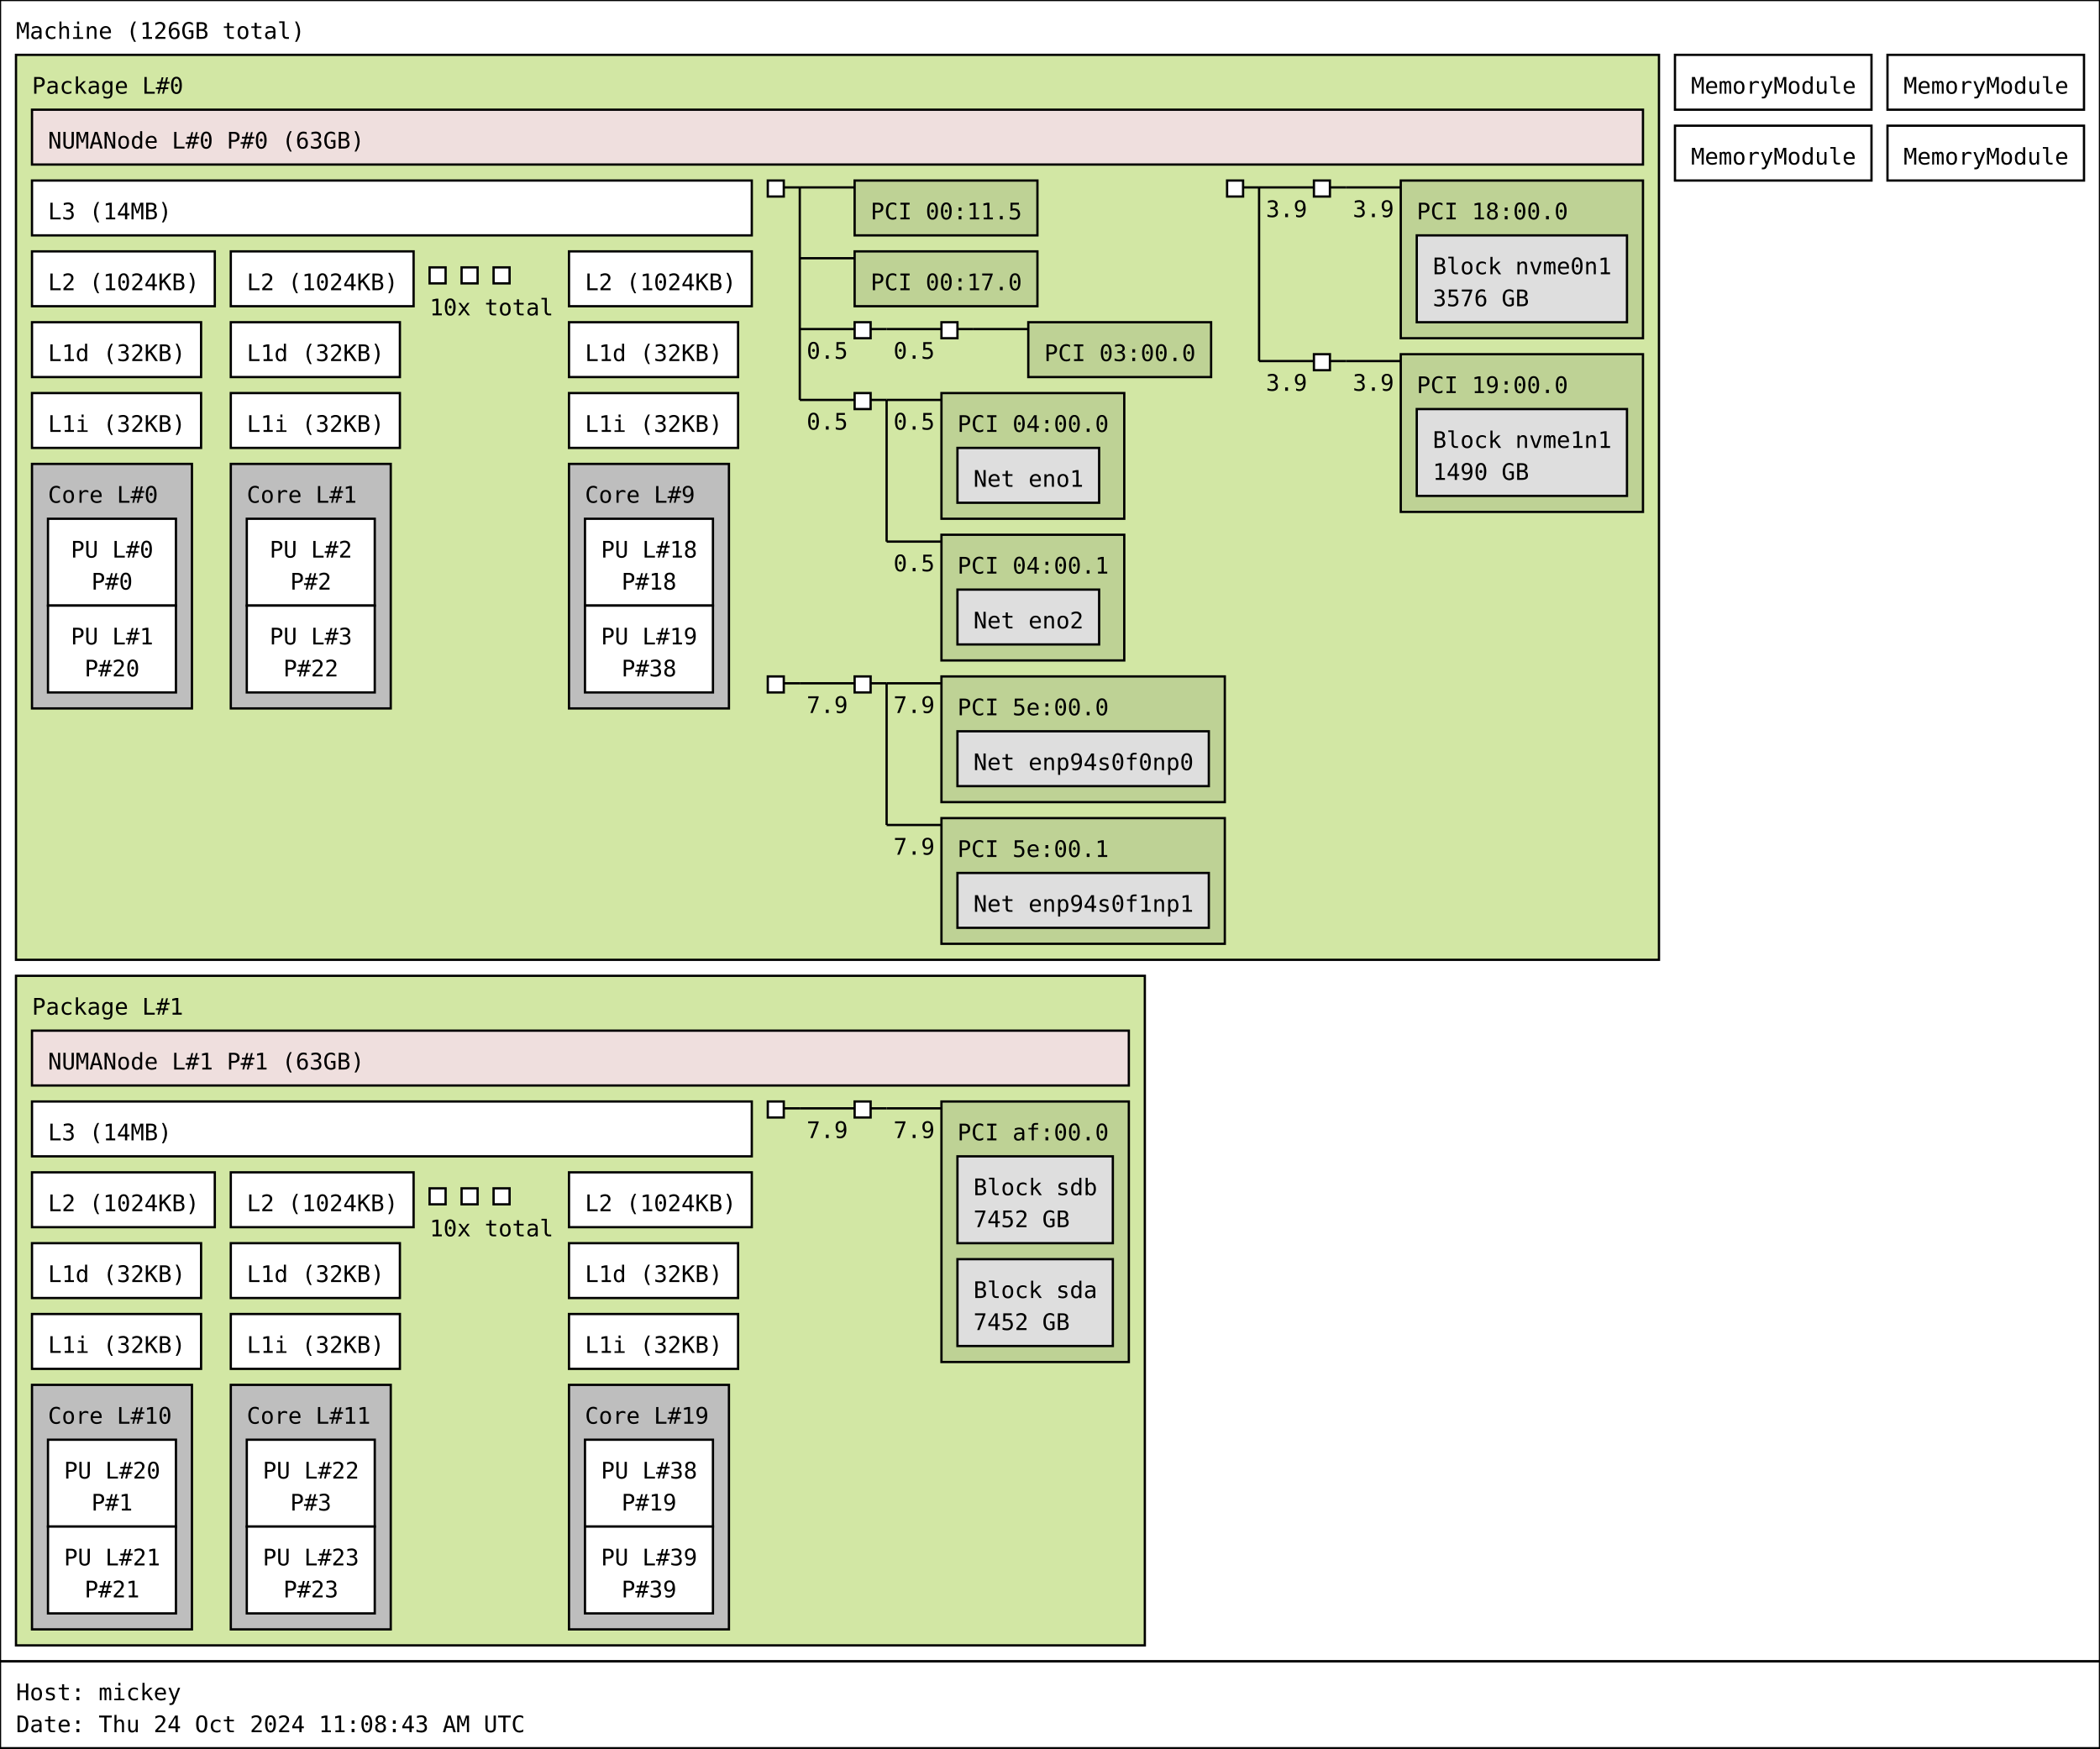
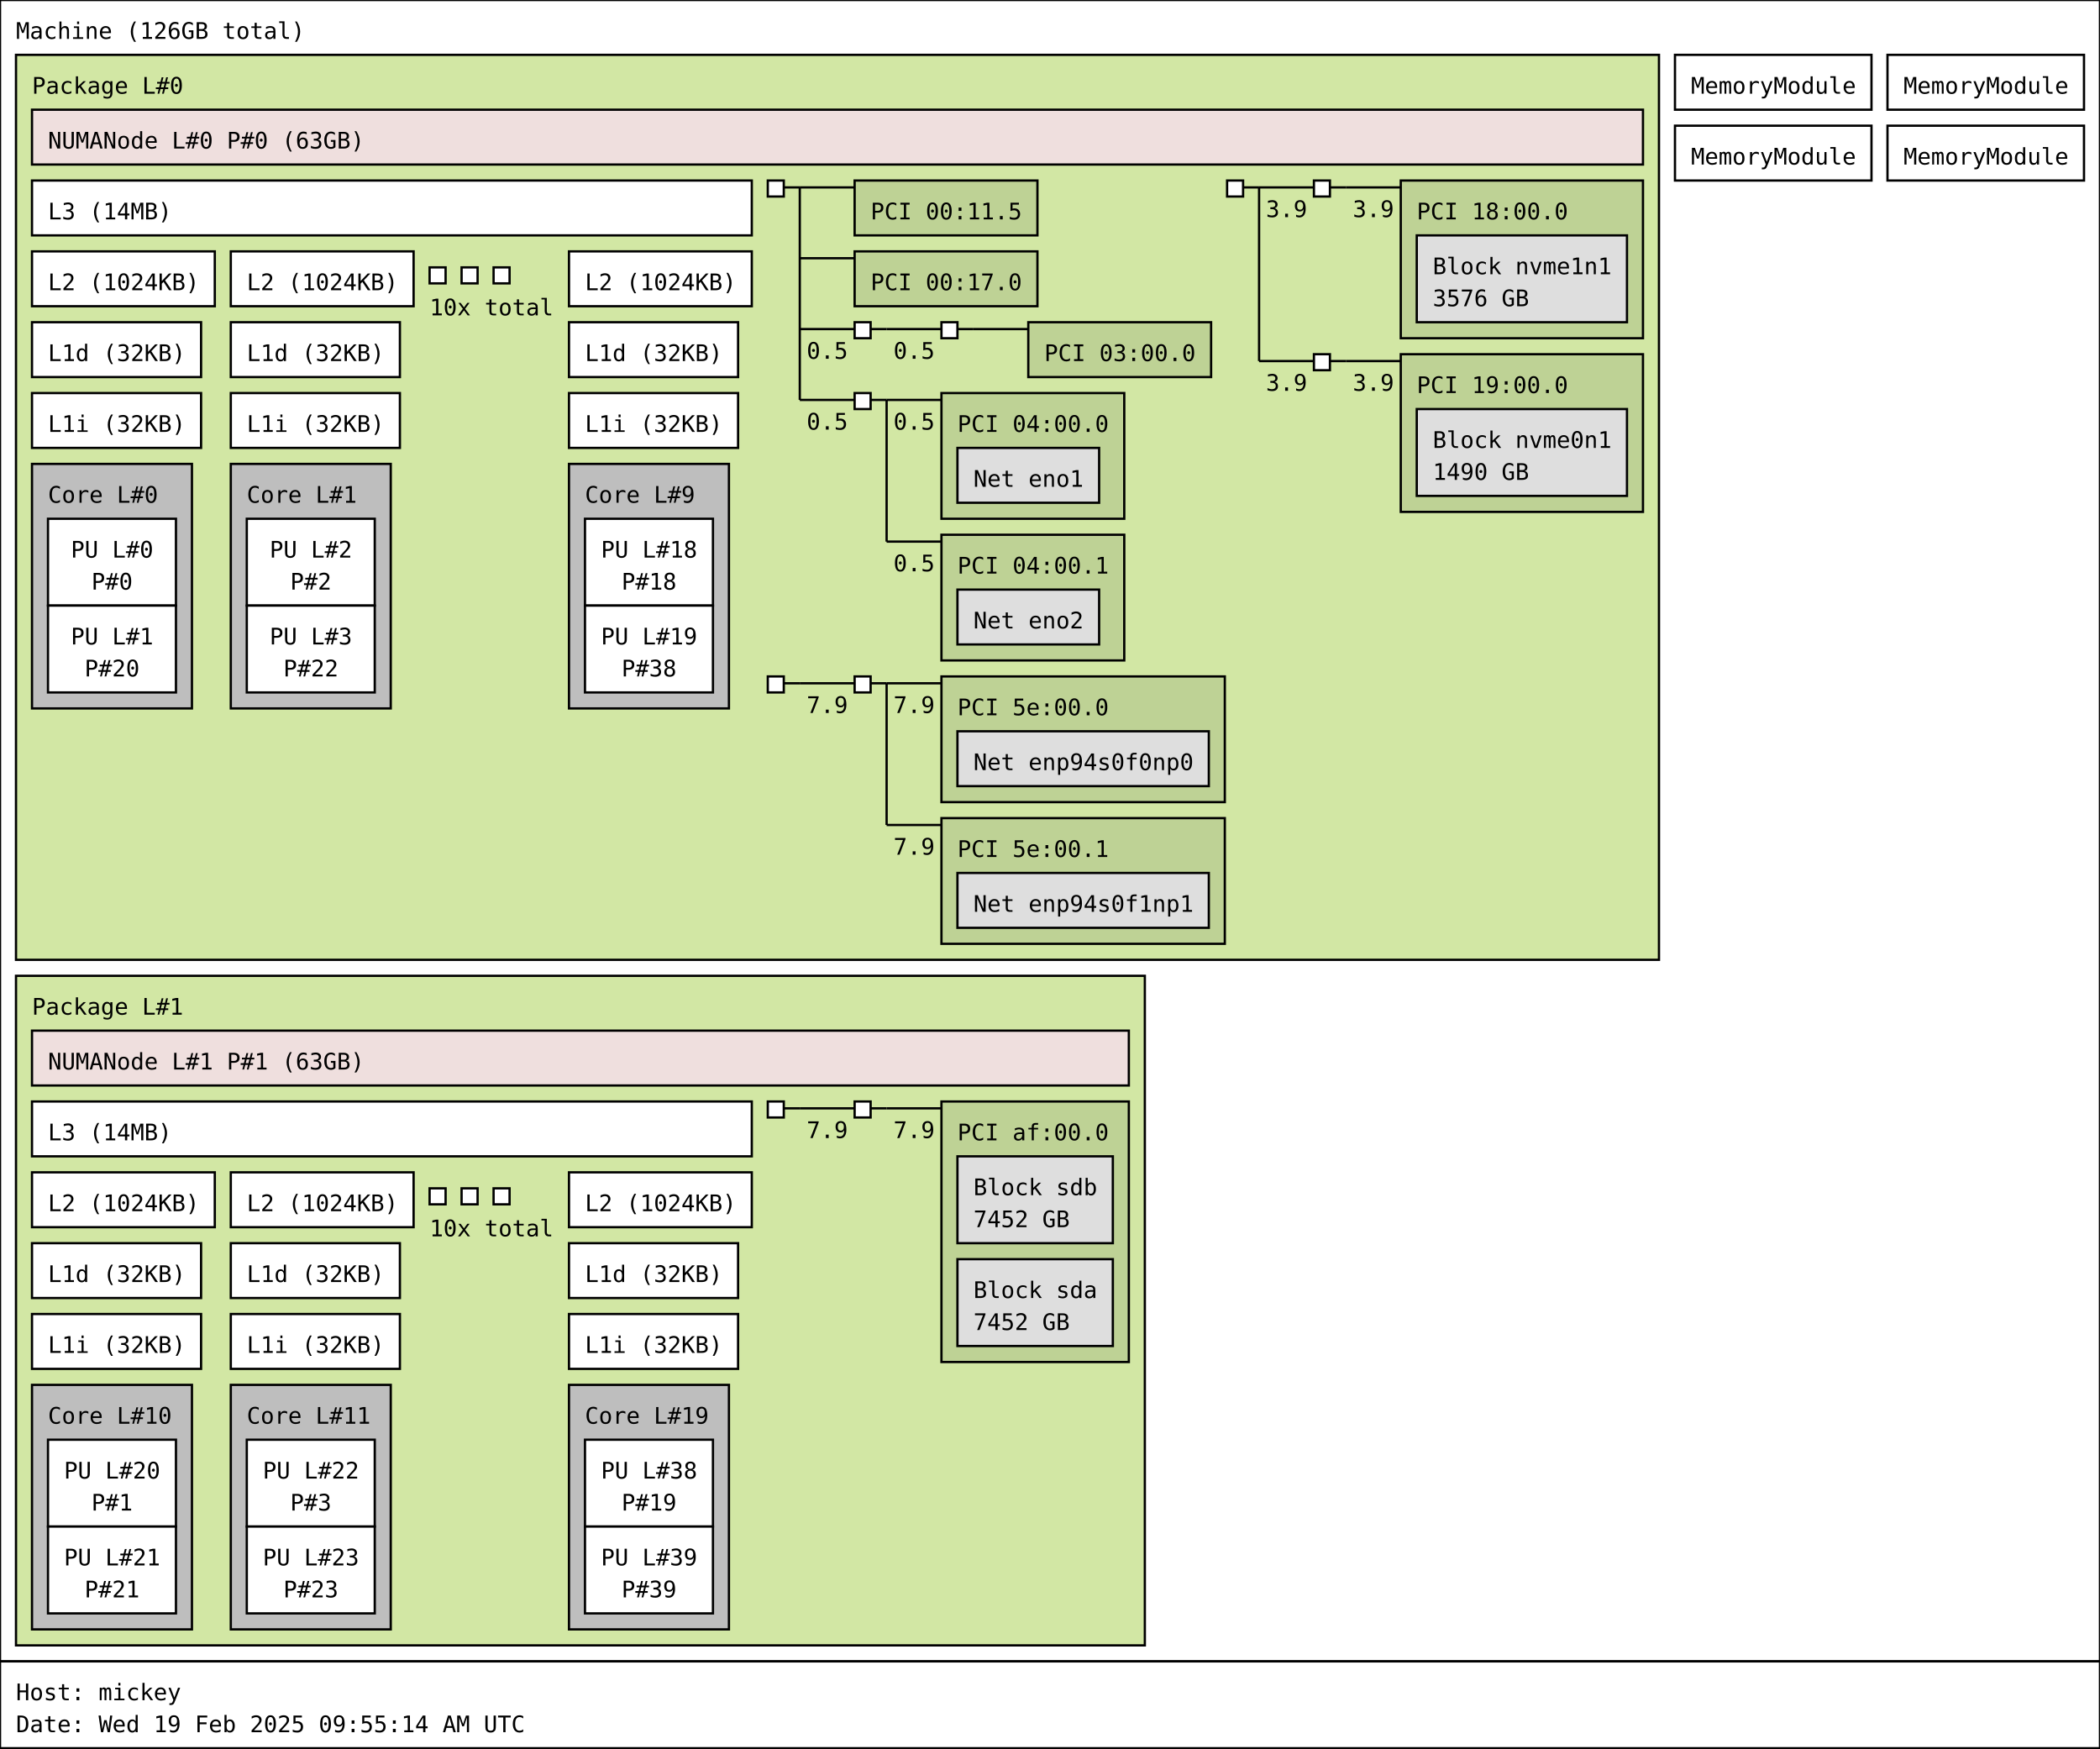
<svg xmlns="http://www.w3.org/2000/svg" width="919px" height="765px" viewBox="0 0 919px 765px" version="1.1">
  <rect id="Machine_0_rect" class="Machine" x="0" y="0" width="919" height="727" fill="rgb(255,255,255)" stroke="rgb(0,0,0)" stroke-width="1" />
  <text id="Machine_0_text" class="Machine" font-family="Monospace" x="7" y="17" fill="rgb(0,0,0)" font-size="10px">Machine (126GB total)</text>
  <rect id="Package_0_rect" class="Package" x="7" y="24" width="719" height="396" fill="rgb(210,231,164)" stroke="rgb(0,0,0)" stroke-width="1" />
  <text id="Package_0_text" class="Package" font-family="Monospace" x="14" y="41" fill="rgb(0,0,0)" font-size="10px">Package L#0</text>
  <rect id="L3_0_rect" class="L3" x="14" y="79" width="315" height="24" fill="rgb(255,255,255)" stroke="rgb(0,0,0)" stroke-width="1" />
  <text id="L3_0_text" class="L3" font-family="Monospace" x="21" y="96" fill="rgb(0,0,0)" font-size="10px">L3 (14MB)</text>
  <rect id="L2_0_rect" class="L2" x="14" y="110" width="80" height="24" fill="rgb(255,255,255)" stroke="rgb(0,0,0)" stroke-width="1" />
  <text id="L2_0_text" class="L2" font-family="Monospace" x="21" y="127" fill="rgb(0,0,0)" font-size="10px">L2 (1024KB)</text>
  <rect id="L1d_0_rect" class="L1d" x="14" y="141" width="74" height="24" fill="rgb(255,255,255)" stroke="rgb(0,0,0)" stroke-width="1" />
  <text id="L1d_0_text" class="L1d" font-family="Monospace" x="21" y="158" fill="rgb(0,0,0)" font-size="10px">L1d (32KB)</text>
  <rect id="L1i_0_rect" class="L1i" x="14" y="172" width="74" height="24" fill="rgb(255,255,255)" stroke="rgb(0,0,0)" stroke-width="1" />
  <text id="L1i_0_text" class="L1i" font-family="Monospace" x="21" y="189" fill="rgb(0,0,0)" font-size="10px">L1i (32KB)</text>
  <rect id="Core_0_rect" class="Core" x="14" y="203" width="70" height="107" fill="rgb(190,190,190)" stroke="rgb(0,0,0)" stroke-width="1" />
  <text id="Core_0_text" class="Core" font-family="Monospace" x="21" y="220" fill="rgb(0,0,0)" font-size="10px">Core L#0</text>
  <rect id="PU_0_rect" class="PU" x="21" y="227" width="56" height="38" fill="rgb(255,255,255)" stroke="rgb(0,0,0)" stroke-width="1" />
  <text id="PU_0_text" class="PU" font-family="Monospace" x="31" y="244" fill="rgb(0,0,0)" font-size="10px">PU L#0</text>
  <text id="PU_0_text_1" class="PU" font-family="Monospace" x="40" y="258" fill="rgb(0,0,0)" font-size="10px">P#0</text>
  <rect id="PU_1_rect" class="PU" x="21" y="265" width="56" height="38" fill="rgb(255,255,255)" stroke="rgb(0,0,0)" stroke-width="1" />
  <text id="PU_1_text" class="PU" font-family="Monospace" x="31" y="282" fill="rgb(0,0,0)" font-size="10px">PU L#1</text>
  <text id="PU_1_text_1" class="PU" font-family="Monospace" x="37" y="296" fill="rgb(0,0,0)" font-size="10px">P#20</text>
  <rect id="L2_1_rect" class="L2" x="101" y="110" width="80" height="24" fill="rgb(255,255,255)" stroke="rgb(0,0,0)" stroke-width="1" />
  <text id="L2_1_text" class="L2" font-family="Monospace" x="108" y="127" fill="rgb(0,0,0)" font-size="10px">L2 (1024KB)</text>
  <rect id="L1d_1_rect" class="L1d" x="101" y="141" width="74" height="24" fill="rgb(255,255,255)" stroke="rgb(0,0,0)" stroke-width="1" />
  <text id="L1d_1_text" class="L1d" font-family="Monospace" x="108" y="158" fill="rgb(0,0,0)" font-size="10px">L1d (32KB)</text>
  <rect id="L1i_1_rect" class="L1i" x="101" y="172" width="74" height="24" fill="rgb(255,255,255)" stroke="rgb(0,0,0)" stroke-width="1" />
  <text id="L1i_1_text" class="L1i" font-family="Monospace" x="108" y="189" fill="rgb(0,0,0)" font-size="10px">L1i (32KB)</text>
  <rect id="Core_1_rect" class="Core" x="101" y="203" width="70" height="107" fill="rgb(190,190,190)" stroke="rgb(0,0,0)" stroke-width="1" />
  <text id="Core_1_text" class="Core" font-family="Monospace" x="108" y="220" fill="rgb(0,0,0)" font-size="10px">Core L#1</text>
  <rect id="PU_2_rect" class="PU" x="108" y="227" width="56" height="38" fill="rgb(255,255,255)" stroke="rgb(0,0,0)" stroke-width="1" />
  <text id="PU_2_text" class="PU" font-family="Monospace" x="118" y="244" fill="rgb(0,0,0)" font-size="10px">PU L#2</text>
  <text id="PU_2_text_1" class="PU" font-family="Monospace" x="127" y="258" fill="rgb(0,0,0)" font-size="10px">P#2</text>
  <rect id="PU_3_rect" class="PU" x="108" y="265" width="56" height="38" fill="rgb(255,255,255)" stroke="rgb(0,0,0)" stroke-width="1" />
  <text id="PU_3_text" class="PU" font-family="Monospace" x="118" y="282" fill="rgb(0,0,0)" font-size="10px">PU L#3</text>
  <text id="PU_3_text_1" class="PU" font-family="Monospace" x="124" y="296" fill="rgb(0,0,0)" font-size="10px">P#22</text>
  <rect id="L2_2_rect" class="L2" x="188" y="117" width="7" height="7" fill="rgb(255,255,255)" stroke="rgb(0,0,0)" stroke-width="1" />
  <rect id="L2_2_rect" class="L2" x="202" y="117" width="7" height="7" fill="rgb(255,255,255)" stroke="rgb(0,0,0)" stroke-width="1" />
  <rect id="L2_2_rect" class="L2" x="216" y="117" width="7" height="7" fill="rgb(255,255,255)" stroke="rgb(0,0,0)" stroke-width="1" />
  <text id="L2_2_text" class="L2" font-family="Monospace" x="188" y="138" fill="rgb(0,0,0)" font-size="10px">10x total</text>
  <rect id="L2_9_rect" class="L2" x="249" y="110" width="80" height="24" fill="rgb(255,255,255)" stroke="rgb(0,0,0)" stroke-width="1" />
  <text id="L2_9_text" class="L2" font-family="Monospace" x="256" y="127" fill="rgb(0,0,0)" font-size="10px">L2 (1024KB)</text>
  <rect id="L1d_9_rect" class="L1d" x="249" y="141" width="74" height="24" fill="rgb(255,255,255)" stroke="rgb(0,0,0)" stroke-width="1" />
  <text id="L1d_9_text" class="L1d" font-family="Monospace" x="256" y="158" fill="rgb(0,0,0)" font-size="10px">L1d (32KB)</text>
  <rect id="L1i_9_rect" class="L1i" x="249" y="172" width="74" height="24" fill="rgb(255,255,255)" stroke="rgb(0,0,0)" stroke-width="1" />
  <text id="L1i_9_text" class="L1i" font-family="Monospace" x="256" y="189" fill="rgb(0,0,0)" font-size="10px">L1i (32KB)</text>
  <rect id="Core_9_rect" class="Core" x="249" y="203" width="70" height="107" fill="rgb(190,190,190)" stroke="rgb(0,0,0)" stroke-width="1" />
  <text id="Core_9_text" class="Core" font-family="Monospace" x="256" y="220" fill="rgb(0,0,0)" font-size="10px">Core L#9</text>
  <rect id="PU_18_rect" class="PU" x="256" y="227" width="56" height="38" fill="rgb(255,255,255)" stroke="rgb(0,0,0)" stroke-width="1" />
  <text id="PU_18_text" class="PU" font-family="Monospace" x="263" y="244" fill="rgb(0,0,0)" font-size="10px">PU L#18</text>
  <text id="PU_18_text_1" class="PU" font-family="Monospace" x="272" y="258" fill="rgb(0,0,0)" font-size="10px">P#18</text>
  <rect id="PU_19_rect" class="PU" x="256" y="265" width="56" height="38" fill="rgb(255,255,255)" stroke="rgb(0,0,0)" stroke-width="1" />
  <text id="PU_19_text" class="PU" font-family="Monospace" x="263" y="282" fill="rgb(0,0,0)" font-size="10px">PU L#19</text>
  <text id="PU_19_text_1" class="PU" font-family="Monospace" x="272" y="296" fill="rgb(0,0,0)" font-size="10px">P#38</text>
  <rect id="NUMANode_0_rect" class="NUMANode" x="14" y="48" width="705" height="24" fill="rgb(239,223,222)" stroke="rgb(0,0,0)" stroke-width="1" />
  <text id="NUMANode_0_text" class="NUMANode" font-family="Monospace" x="21" y="65" fill="rgb(0,0,0)" font-size="10px">NUMANode L#0 P#0 (63GB)</text>
  <rect id="HostBridge_0_rect" class="HostBridge" x="336" y="79" width="7" height="7" fill="rgb(255,255,255)" stroke="rgb(0,0,0)" stroke-width="1" />
  <line id="HostBridge_0_line" class="HostBridge" x1="343" y1="82" x2="350" y2="82" stroke="rgb(0,0,0)" stroke-width="1" />
  <line id="HostBridge_0_line_2" class="HostBridge" x1="350" y1="82" x2="374" y2="82" stroke="rgb(0,0,0)" stroke-width="1" />
  <line id="HostBridge_0_line_3" class="HostBridge" x1="350" y1="113" x2="374" y2="113" stroke="rgb(0,0,0)" stroke-width="1" />
  <line id="HostBridge_0_line_4" class="HostBridge" x1="350" y1="144" x2="374" y2="144" stroke="rgb(0,0,0)" stroke-width="1" />
  <text id="HostBridge_0_text_4" class="HostBridge" font-family="Monospace" x="353" y="157" fill="rgb(0,0,0)" font-size="10px">0.5</text>
  <line id="HostBridge_0_line_5" class="HostBridge" x1="350" y1="175" x2="374" y2="175" stroke="rgb(0,0,0)" stroke-width="1" />
  <text id="HostBridge_0_text_5" class="HostBridge" font-family="Monospace" x="353" y="188" fill="rgb(0,0,0)" font-size="10px">0.5</text>
  <line id="HostBridge_0_line_1" class="HostBridge" x1="350" y1="82" x2="350" y2="175" stroke="rgb(0,0,0)" stroke-width="1" />
  <rect id="PCI_0_rect" class="PCI" x="374" y="79" width="80" height="24" fill="rgb(190,210,149)" stroke="rgb(0,0,0)" stroke-width="1" />
  <text id="PCI_0_text" class="PCI" font-family="Monospace" x="381" y="96" fill="rgb(0,0,0)" font-size="10px">PCI 00:11.5</text>
  <rect id="PCI_1_rect" class="PCI" x="374" y="110" width="80" height="24" fill="rgb(190,210,149)" stroke="rgb(0,0,0)" stroke-width="1" />
  <text id="PCI_1_text" class="PCI" font-family="Monospace" x="381" y="127" fill="rgb(0,0,0)" font-size="10px">PCI 00:17.0</text>
  <rect id="PCIBridge_1_rect" class="PCIBridge" x="374" y="141" width="7" height="7" fill="rgb(255,255,255)" stroke="rgb(0,0,0)" stroke-width="1" />
  <line id="PCIBridge_1_line" class="PCIBridge" x1="381" y1="144" x2="388" y2="144" stroke="rgb(0,0,0)" stroke-width="1" />
  <line id="PCIBridge_1_line_2" class="PCIBridge" x1="388" y1="144" x2="412" y2="144" stroke="rgb(0,0,0)" stroke-width="1" />
  <text id="PCIBridge_1_text_2" class="PCIBridge" font-family="Monospace" x="391" y="157" fill="rgb(0,0,0)" font-size="10px">0.5</text>
  <line id="PCIBridge_1_line_1" class="PCIBridge" x1="388" y1="144" x2="388" y2="144" stroke="rgb(0,0,0)" stroke-width="1" />
  <rect id="PCIBridge_2_rect" class="PCIBridge" x="412" y="141" width="7" height="7" fill="rgb(255,255,255)" stroke="rgb(0,0,0)" stroke-width="1" />
  <line id="PCIBridge_2_line" class="PCIBridge" x1="419" y1="144" x2="426" y2="144" stroke="rgb(0,0,0)" stroke-width="1" />
  <line id="PCIBridge_2_line_2" class="PCIBridge" x1="426" y1="144" x2="450" y2="144" stroke="rgb(0,0,0)" stroke-width="1" />
  <line id="PCIBridge_2_line_1" class="PCIBridge" x1="426" y1="144" x2="426" y2="144" stroke="rgb(0,0,0)" stroke-width="1" />
  <rect id="PCI_2_rect" class="PCI" x="450" y="141" width="80" height="24" fill="rgb(190,210,149)" stroke="rgb(0,0,0)" stroke-width="1" />
  <text id="PCI_2_text" class="PCI" font-family="Monospace" x="457" y="158" fill="rgb(0,0,0)" font-size="10px">PCI 03:00.0</text>
  <rect id="PCIBridge_3_rect" class="PCIBridge" x="374" y="172" width="7" height="7" fill="rgb(255,255,255)" stroke="rgb(0,0,0)" stroke-width="1" />
  <line id="PCIBridge_3_line" class="PCIBridge" x1="381" y1="175" x2="388" y2="175" stroke="rgb(0,0,0)" stroke-width="1" />
  <line id="PCIBridge_3_line_2" class="PCIBridge" x1="388" y1="175" x2="412" y2="175" stroke="rgb(0,0,0)" stroke-width="1" />
  <text id="PCIBridge_3_text_2" class="PCIBridge" font-family="Monospace" x="391" y="188" fill="rgb(0,0,0)" font-size="10px">0.5</text>
  <line id="PCIBridge_3_line_3" class="PCIBridge" x1="388" y1="237" x2="412" y2="237" stroke="rgb(0,0,0)" stroke-width="1" />
  <text id="PCIBridge_3_text_3" class="PCIBridge" font-family="Monospace" x="391" y="250" fill="rgb(0,0,0)" font-size="10px">0.5</text>
  <line id="PCIBridge_3_line_1" class="PCIBridge" x1="388" y1="175" x2="388" y2="237" stroke="rgb(0,0,0)" stroke-width="1" />
  <rect id="PCI_3_rect" class="PCI" x="412" y="172" width="80" height="55" fill="rgb(190,210,149)" stroke="rgb(0,0,0)" stroke-width="1" />
  <text id="PCI_3_text" class="PCI" font-family="Monospace" x="419" y="189" fill="rgb(0,0,0)" font-size="10px">PCI 04:00.0</text>
  <rect id="Net_0_rect" class="Net" x="419" y="196" width="62" height="24" fill="rgb(222,222,222)" stroke="rgb(0,0,0)" stroke-width="1" />
  <text id="Net_0_text" class="Net" font-family="Monospace" x="426" y="213" fill="rgb(0,0,0)" font-size="10px">Net eno1</text>
  <rect id="PCI_4_rect" class="PCI" x="412" y="234" width="80" height="55" fill="rgb(190,210,149)" stroke="rgb(0,0,0)" stroke-width="1" />
  <text id="PCI_4_text" class="PCI" font-family="Monospace" x="419" y="251" fill="rgb(0,0,0)" font-size="10px">PCI 04:00.1</text>
  <rect id="Net_1_rect" class="Net" x="419" y="258" width="62" height="24" fill="rgb(222,222,222)" stroke="rgb(0,0,0)" stroke-width="1" />
  <text id="Net_1_text" class="Net" font-family="Monospace" x="426" y="275" fill="rgb(0,0,0)" font-size="10px">Net eno2</text>
  <rect id="HostBridge_4_rect" class="HostBridge" x="537" y="79" width="7" height="7" fill="rgb(255,255,255)" stroke="rgb(0,0,0)" stroke-width="1" />
  <line id="HostBridge_4_line" class="HostBridge" x1="544" y1="82" x2="551" y2="82" stroke="rgb(0,0,0)" stroke-width="1" />
  <line id="HostBridge_4_line_2" class="HostBridge" x1="551" y1="82" x2="575" y2="82" stroke="rgb(0,0,0)" stroke-width="1" />
  <text id="HostBridge_4_text_2" class="HostBridge" font-family="Monospace" x="554" y="95" fill="rgb(0,0,0)" font-size="10px">3.9</text>
  <line id="HostBridge_4_line_3" class="HostBridge" x1="551" y1="158" x2="575" y2="158" stroke="rgb(0,0,0)" stroke-width="1" />
  <text id="HostBridge_4_text_3" class="HostBridge" font-family="Monospace" x="554" y="171" fill="rgb(0,0,0)" font-size="10px">3.9</text>
  <line id="HostBridge_4_line_1" class="HostBridge" x1="551" y1="82" x2="551" y2="158" stroke="rgb(0,0,0)" stroke-width="1" />
  <rect id="PCIBridge_5_rect" class="PCIBridge" x="575" y="79" width="7" height="7" fill="rgb(255,255,255)" stroke="rgb(0,0,0)" stroke-width="1" />
  <line id="PCIBridge_5_line" class="PCIBridge" x1="582" y1="82" x2="589" y2="82" stroke="rgb(0,0,0)" stroke-width="1" />
  <line id="PCIBridge_5_line_2" class="PCIBridge" x1="589" y1="82" x2="613" y2="82" stroke="rgb(0,0,0)" stroke-width="1" />
  <text id="PCIBridge_5_text_2" class="PCIBridge" font-family="Monospace" x="592" y="95" fill="rgb(0,0,0)" font-size="10px">3.9</text>
  <line id="PCIBridge_5_line_1" class="PCIBridge" x1="589" y1="82" x2="589" y2="82" stroke="rgb(0,0,0)" stroke-width="1" />
  <rect id="PCI_5_rect" class="PCI" x="613" y="79" width="106" height="69" fill="rgb(190,210,149)" stroke="rgb(0,0,0)" stroke-width="1" />
  <text id="PCI_5_text" class="PCI" font-family="Monospace" x="620" y="96" fill="rgb(0,0,0)" font-size="10px">PCI 18:00.0</text>
  <rect id="Block_2_rect" class="Block" x="620" y="103" width="92" height="38" fill="rgb(222,222,222)" stroke="rgb(0,0,0)" stroke-width="1" />
-   <text id="Block_2_text" class="Block" font-family="Monospace" x="627" y="120" fill="rgb(0,0,0)" font-size="10px">Block nvme0n1</text>
+   <text id="Block_2_text" class="Block" font-family="Monospace" x="627" y="120" fill="rgb(0,0,0)" font-size="10px">Block nvme1n1</text>
  <text id="Block_2_text_1" class="Block" font-family="Monospace" x="627" y="134" fill="rgb(0,0,0)" font-size="10px">3576 GB</text>
  <rect id="PCIBridge_6_rect" class="PCIBridge" x="575" y="155" width="7" height="7" fill="rgb(255,255,255)" stroke="rgb(0,0,0)" stroke-width="1" />
  <line id="PCIBridge_6_line" class="PCIBridge" x1="582" y1="158" x2="589" y2="158" stroke="rgb(0,0,0)" stroke-width="1" />
  <line id="PCIBridge_6_line_2" class="PCIBridge" x1="589" y1="158" x2="613" y2="158" stroke="rgb(0,0,0)" stroke-width="1" />
  <text id="PCIBridge_6_text_2" class="PCIBridge" font-family="Monospace" x="592" y="171" fill="rgb(0,0,0)" font-size="10px">3.9</text>
  <line id="PCIBridge_6_line_1" class="PCIBridge" x1="589" y1="158" x2="589" y2="158" stroke="rgb(0,0,0)" stroke-width="1" />
  <rect id="PCI_6_rect" class="PCI" x="613" y="155" width="106" height="69" fill="rgb(190,210,149)" stroke="rgb(0,0,0)" stroke-width="1" />
  <text id="PCI_6_text" class="PCI" font-family="Monospace" x="620" y="172" fill="rgb(0,0,0)" font-size="10px">PCI 19:00.0</text>
  <rect id="Block_3_rect" class="Block" x="620" y="179" width="92" height="38" fill="rgb(222,222,222)" stroke="rgb(0,0,0)" stroke-width="1" />
-   <text id="Block_3_text" class="Block" font-family="Monospace" x="627" y="196" fill="rgb(0,0,0)" font-size="10px">Block nvme1n1</text>
+   <text id="Block_3_text" class="Block" font-family="Monospace" x="627" y="196" fill="rgb(0,0,0)" font-size="10px">Block nvme0n1</text>
  <text id="Block_3_text_1" class="Block" font-family="Monospace" x="627" y="210" fill="rgb(0,0,0)" font-size="10px">1490 GB</text>
  <rect id="HostBridge_7_rect" class="HostBridge" x="336" y="296" width="7" height="7" fill="rgb(255,255,255)" stroke="rgb(0,0,0)" stroke-width="1" />
  <line id="HostBridge_7_line" class="HostBridge" x1="343" y1="299" x2="350" y2="299" stroke="rgb(0,0,0)" stroke-width="1" />
  <line id="HostBridge_7_line_2" class="HostBridge" x1="350" y1="299" x2="374" y2="299" stroke="rgb(0,0,0)" stroke-width="1" />
  <text id="HostBridge_7_text_2" class="HostBridge" font-family="Monospace" x="353" y="312" fill="rgb(0,0,0)" font-size="10px">7.9</text>
  <line id="HostBridge_7_line_1" class="HostBridge" x1="350" y1="299" x2="350" y2="299" stroke="rgb(0,0,0)" stroke-width="1" />
  <rect id="PCIBridge_8_rect" class="PCIBridge" x="374" y="296" width="7" height="7" fill="rgb(255,255,255)" stroke="rgb(0,0,0)" stroke-width="1" />
  <line id="PCIBridge_8_line" class="PCIBridge" x1="381" y1="299" x2="388" y2="299" stroke="rgb(0,0,0)" stroke-width="1" />
  <line id="PCIBridge_8_line_2" class="PCIBridge" x1="388" y1="299" x2="412" y2="299" stroke="rgb(0,0,0)" stroke-width="1" />
  <text id="PCIBridge_8_text_2" class="PCIBridge" font-family="Monospace" x="391" y="312" fill="rgb(0,0,0)" font-size="10px">7.9</text>
  <line id="PCIBridge_8_line_3" class="PCIBridge" x1="388" y1="361" x2="412" y2="361" stroke="rgb(0,0,0)" stroke-width="1" />
  <text id="PCIBridge_8_text_3" class="PCIBridge" font-family="Monospace" x="391" y="374" fill="rgb(0,0,0)" font-size="10px">7.9</text>
  <line id="PCIBridge_8_line_1" class="PCIBridge" x1="388" y1="299" x2="388" y2="361" stroke="rgb(0,0,0)" stroke-width="1" />
  <rect id="PCI_7_rect" class="PCI" x="412" y="296" width="124" height="55" fill="rgb(190,210,149)" stroke="rgb(0,0,0)" stroke-width="1" />
  <text id="PCI_7_text" class="PCI" font-family="Monospace" x="419" y="313" fill="rgb(0,0,0)" font-size="10px">PCI 5e:00.0</text>
  <rect id="Net_4_rect" class="Net" x="419" y="320" width="110" height="24" fill="rgb(222,222,222)" stroke="rgb(0,0,0)" stroke-width="1" />
  <text id="Net_4_text" class="Net" font-family="Monospace" x="426" y="337" fill="rgb(0,0,0)" font-size="10px">Net enp94s0f0np0</text>
  <rect id="PCI_8_rect" class="PCI" x="412" y="358" width="124" height="55" fill="rgb(190,210,149)" stroke="rgb(0,0,0)" stroke-width="1" />
  <text id="PCI_8_text" class="PCI" font-family="Monospace" x="419" y="375" fill="rgb(0,0,0)" font-size="10px">PCI 5e:00.1</text>
  <rect id="Net_5_rect" class="Net" x="419" y="382" width="110" height="24" fill="rgb(222,222,222)" stroke="rgb(0,0,0)" stroke-width="1" />
  <text id="Net_5_text" class="Net" font-family="Monospace" x="426" y="399" fill="rgb(0,0,0)" font-size="10px">Net enp94s0f1np1</text>
  <rect id="Package_1_rect" class="Package" x="7" y="427" width="494" height="293" fill="rgb(210,231,164)" stroke="rgb(0,0,0)" stroke-width="1" />
  <text id="Package_1_text" class="Package" font-family="Monospace" x="14" y="444" fill="rgb(0,0,0)" font-size="10px">Package L#1</text>
  <rect id="L3_1_rect" class="L3" x="14" y="482" width="315" height="24" fill="rgb(255,255,255)" stroke="rgb(0,0,0)" stroke-width="1" />
  <text id="L3_1_text" class="L3" font-family="Monospace" x="21" y="499" fill="rgb(0,0,0)" font-size="10px">L3 (14MB)</text>
  <rect id="L2_10_rect" class="L2" x="14" y="513" width="80" height="24" fill="rgb(255,255,255)" stroke="rgb(0,0,0)" stroke-width="1" />
  <text id="L2_10_text" class="L2" font-family="Monospace" x="21" y="530" fill="rgb(0,0,0)" font-size="10px">L2 (1024KB)</text>
  <rect id="L1d_10_rect" class="L1d" x="14" y="544" width="74" height="24" fill="rgb(255,255,255)" stroke="rgb(0,0,0)" stroke-width="1" />
  <text id="L1d_10_text" class="L1d" font-family="Monospace" x="21" y="561" fill="rgb(0,0,0)" font-size="10px">L1d (32KB)</text>
  <rect id="L1i_10_rect" class="L1i" x="14" y="575" width="74" height="24" fill="rgb(255,255,255)" stroke="rgb(0,0,0)" stroke-width="1" />
  <text id="L1i_10_text" class="L1i" font-family="Monospace" x="21" y="592" fill="rgb(0,0,0)" font-size="10px">L1i (32KB)</text>
  <rect id="Core_10_rect" class="Core" x="14" y="606" width="70" height="107" fill="rgb(190,190,190)" stroke="rgb(0,0,0)" stroke-width="1" />
  <text id="Core_10_text" class="Core" font-family="Monospace" x="21" y="623" fill="rgb(0,0,0)" font-size="10px">Core L#10</text>
  <rect id="PU_20_rect" class="PU" x="21" y="630" width="56" height="38" fill="rgb(255,255,255)" stroke="rgb(0,0,0)" stroke-width="1" />
  <text id="PU_20_text" class="PU" font-family="Monospace" x="28" y="647" fill="rgb(0,0,0)" font-size="10px">PU L#20</text>
  <text id="PU_20_text_1" class="PU" font-family="Monospace" x="40" y="661" fill="rgb(0,0,0)" font-size="10px">P#1</text>
  <rect id="PU_21_rect" class="PU" x="21" y="668" width="56" height="38" fill="rgb(255,255,255)" stroke="rgb(0,0,0)" stroke-width="1" />
  <text id="PU_21_text" class="PU" font-family="Monospace" x="28" y="685" fill="rgb(0,0,0)" font-size="10px">PU L#21</text>
  <text id="PU_21_text_1" class="PU" font-family="Monospace" x="37" y="699" fill="rgb(0,0,0)" font-size="10px">P#21</text>
  <rect id="L2_11_rect" class="L2" x="101" y="513" width="80" height="24" fill="rgb(255,255,255)" stroke="rgb(0,0,0)" stroke-width="1" />
  <text id="L2_11_text" class="L2" font-family="Monospace" x="108" y="530" fill="rgb(0,0,0)" font-size="10px">L2 (1024KB)</text>
  <rect id="L1d_11_rect" class="L1d" x="101" y="544" width="74" height="24" fill="rgb(255,255,255)" stroke="rgb(0,0,0)" stroke-width="1" />
  <text id="L1d_11_text" class="L1d" font-family="Monospace" x="108" y="561" fill="rgb(0,0,0)" font-size="10px">L1d (32KB)</text>
  <rect id="L1i_11_rect" class="L1i" x="101" y="575" width="74" height="24" fill="rgb(255,255,255)" stroke="rgb(0,0,0)" stroke-width="1" />
  <text id="L1i_11_text" class="L1i" font-family="Monospace" x="108" y="592" fill="rgb(0,0,0)" font-size="10px">L1i (32KB)</text>
  <rect id="Core_11_rect" class="Core" x="101" y="606" width="70" height="107" fill="rgb(190,190,190)" stroke="rgb(0,0,0)" stroke-width="1" />
  <text id="Core_11_text" class="Core" font-family="Monospace" x="108" y="623" fill="rgb(0,0,0)" font-size="10px">Core L#11</text>
  <rect id="PU_22_rect" class="PU" x="108" y="630" width="56" height="38" fill="rgb(255,255,255)" stroke="rgb(0,0,0)" stroke-width="1" />
  <text id="PU_22_text" class="PU" font-family="Monospace" x="115" y="647" fill="rgb(0,0,0)" font-size="10px">PU L#22</text>
  <text id="PU_22_text_1" class="PU" font-family="Monospace" x="127" y="661" fill="rgb(0,0,0)" font-size="10px">P#3</text>
  <rect id="PU_23_rect" class="PU" x="108" y="668" width="56" height="38" fill="rgb(255,255,255)" stroke="rgb(0,0,0)" stroke-width="1" />
  <text id="PU_23_text" class="PU" font-family="Monospace" x="115" y="685" fill="rgb(0,0,0)" font-size="10px">PU L#23</text>
  <text id="PU_23_text_1" class="PU" font-family="Monospace" x="124" y="699" fill="rgb(0,0,0)" font-size="10px">P#23</text>
  <rect id="L2_12_rect" class="L2" x="188" y="520" width="7" height="7" fill="rgb(255,255,255)" stroke="rgb(0,0,0)" stroke-width="1" />
  <rect id="L2_12_rect" class="L2" x="202" y="520" width="7" height="7" fill="rgb(255,255,255)" stroke="rgb(0,0,0)" stroke-width="1" />
  <rect id="L2_12_rect" class="L2" x="216" y="520" width="7" height="7" fill="rgb(255,255,255)" stroke="rgb(0,0,0)" stroke-width="1" />
  <text id="L2_12_text" class="L2" font-family="Monospace" x="188" y="541" fill="rgb(0,0,0)" font-size="10px">10x total</text>
  <rect id="L2_19_rect" class="L2" x="249" y="513" width="80" height="24" fill="rgb(255,255,255)" stroke="rgb(0,0,0)" stroke-width="1" />
  <text id="L2_19_text" class="L2" font-family="Monospace" x="256" y="530" fill="rgb(0,0,0)" font-size="10px">L2 (1024KB)</text>
  <rect id="L1d_19_rect" class="L1d" x="249" y="544" width="74" height="24" fill="rgb(255,255,255)" stroke="rgb(0,0,0)" stroke-width="1" />
  <text id="L1d_19_text" class="L1d" font-family="Monospace" x="256" y="561" fill="rgb(0,0,0)" font-size="10px">L1d (32KB)</text>
  <rect id="L1i_19_rect" class="L1i" x="249" y="575" width="74" height="24" fill="rgb(255,255,255)" stroke="rgb(0,0,0)" stroke-width="1" />
  <text id="L1i_19_text" class="L1i" font-family="Monospace" x="256" y="592" fill="rgb(0,0,0)" font-size="10px">L1i (32KB)</text>
  <rect id="Core_19_rect" class="Core" x="249" y="606" width="70" height="107" fill="rgb(190,190,190)" stroke="rgb(0,0,0)" stroke-width="1" />
  <text id="Core_19_text" class="Core" font-family="Monospace" x="256" y="623" fill="rgb(0,0,0)" font-size="10px">Core L#19</text>
  <rect id="PU_38_rect" class="PU" x="256" y="630" width="56" height="38" fill="rgb(255,255,255)" stroke="rgb(0,0,0)" stroke-width="1" />
  <text id="PU_38_text" class="PU" font-family="Monospace" x="263" y="647" fill="rgb(0,0,0)" font-size="10px">PU L#38</text>
  <text id="PU_38_text_1" class="PU" font-family="Monospace" x="272" y="661" fill="rgb(0,0,0)" font-size="10px">P#19</text>
  <rect id="PU_39_rect" class="PU" x="256" y="668" width="56" height="38" fill="rgb(255,255,255)" stroke="rgb(0,0,0)" stroke-width="1" />
  <text id="PU_39_text" class="PU" font-family="Monospace" x="263" y="685" fill="rgb(0,0,0)" font-size="10px">PU L#39</text>
  <text id="PU_39_text_1" class="PU" font-family="Monospace" x="272" y="699" fill="rgb(0,0,0)" font-size="10px">P#39</text>
  <rect id="NUMANode_1_rect" class="NUMANode" x="14" y="451" width="480" height="24" fill="rgb(239,223,222)" stroke="rgb(0,0,0)" stroke-width="1" />
  <text id="NUMANode_1_text" class="NUMANode" font-family="Monospace" x="21" y="468" fill="rgb(0,0,0)" font-size="10px">NUMANode L#1 P#1 (63GB)</text>
  <rect id="HostBridge_9_rect" class="HostBridge" x="336" y="482" width="7" height="7" fill="rgb(255,255,255)" stroke="rgb(0,0,0)" stroke-width="1" />
  <line id="HostBridge_9_line" class="HostBridge" x1="343" y1="485" x2="350" y2="485" stroke="rgb(0,0,0)" stroke-width="1" />
  <line id="HostBridge_9_line_2" class="HostBridge" x1="350" y1="485" x2="374" y2="485" stroke="rgb(0,0,0)" stroke-width="1" />
  <text id="HostBridge_9_text_2" class="HostBridge" font-family="Monospace" x="353" y="498" fill="rgb(0,0,0)" font-size="10px">7.9</text>
  <line id="HostBridge_9_line_1" class="HostBridge" x1="350" y1="485" x2="350" y2="485" stroke="rgb(0,0,0)" stroke-width="1" />
  <rect id="PCIBridge_10_rect" class="PCIBridge" x="374" y="482" width="7" height="7" fill="rgb(255,255,255)" stroke="rgb(0,0,0)" stroke-width="1" />
  <line id="PCIBridge_10_line" class="PCIBridge" x1="381" y1="485" x2="388" y2="485" stroke="rgb(0,0,0)" stroke-width="1" />
  <line id="PCIBridge_10_line_2" class="PCIBridge" x1="388" y1="485" x2="412" y2="485" stroke="rgb(0,0,0)" stroke-width="1" />
  <text id="PCIBridge_10_text_2" class="PCIBridge" font-family="Monospace" x="391" y="498" fill="rgb(0,0,0)" font-size="10px">7.9</text>
  <line id="PCIBridge_10_line_1" class="PCIBridge" x1="388" y1="485" x2="388" y2="485" stroke="rgb(0,0,0)" stroke-width="1" />
  <rect id="PCI_9_rect" class="PCI" x="412" y="482" width="82" height="114" fill="rgb(190,210,149)" stroke="rgb(0,0,0)" stroke-width="1" />
  <text id="PCI_9_text" class="PCI" font-family="Monospace" x="419" y="499" fill="rgb(0,0,0)" font-size="10px">PCI af:00.0</text>
  <rect id="Block_6_rect" class="Block" x="419" y="506" width="68" height="38" fill="rgb(222,222,222)" stroke="rgb(0,0,0)" stroke-width="1" />
  <text id="Block_6_text" class="Block" font-family="Monospace" x="426" y="523" fill="rgb(0,0,0)" font-size="10px">Block sdb</text>
  <text id="Block_6_text_1" class="Block" font-family="Monospace" x="426" y="537" fill="rgb(0,0,0)" font-size="10px">7452 GB</text>
  <rect id="Block_7_rect" class="Block" x="419" y="551" width="68" height="38" fill="rgb(222,222,222)" stroke="rgb(0,0,0)" stroke-width="1" />
  <text id="Block_7_text" class="Block" font-family="Monospace" x="426" y="568" fill="rgb(0,0,0)" font-size="10px">Block sda</text>
  <text id="Block_7_text_1" class="Block" font-family="Monospace" x="426" y="582" fill="rgb(0,0,0)" font-size="10px">7452 GB</text>
  <rect id="Misc_0_rect" class="Misc" x="733" y="24" width="86" height="24" fill="rgb(255,255,255)" stroke="rgb(0,0,0)" stroke-width="1" />
  <text id="Misc_0_text" class="Misc" font-family="Monospace" x="740" y="41" fill="rgb(0,0,0)" font-size="10px">MemoryModule</text>
  <rect id="Misc_1_rect" class="Misc" x="826" y="24" width="86" height="24" fill="rgb(255,255,255)" stroke="rgb(0,0,0)" stroke-width="1" />
  <text id="Misc_1_text" class="Misc" font-family="Monospace" x="833" y="41" fill="rgb(0,0,0)" font-size="10px">MemoryModule</text>
  <rect id="Misc_2_rect" class="Misc" x="733" y="55" width="86" height="24" fill="rgb(255,255,255)" stroke="rgb(0,0,0)" stroke-width="1" />
  <text id="Misc_2_text" class="Misc" font-family="Monospace" x="740" y="72" fill="rgb(0,0,0)" font-size="10px">MemoryModule</text>
  <rect id="Misc_3_rect" class="Misc" x="826" y="55" width="86" height="24" fill="rgb(255,255,255)" stroke="rgb(0,0,0)" stroke-width="1" />
  <text id="Misc_3_text" class="Misc" font-family="Monospace" x="833" y="72" fill="rgb(0,0,0)" font-size="10px">MemoryModule</text>
  <rect id="anon_rect" x="0" y="727" width="919" height="38" fill="rgb(255,255,255)" stroke="rgb(0,0,0)" stroke-width="1" />
  <text id="anon_text" font-family="Monospace" x="7" y="744" fill="rgb(0,0,0)" font-size="10px">Host: mickey</text>
-   <text id="anon_text_1" font-family="Monospace" x="7" y="758" fill="rgb(0,0,0)" font-size="10px">Date: Thu 24 Oct 2024 11:08:43 AM UTC</text>
+   <text id="anon_text_1" font-family="Monospace" x="7" y="758" fill="rgb(0,0,0)" font-size="10px">Date: Wed 19 Feb 2025 09:55:14 AM UTC</text>
</svg>
